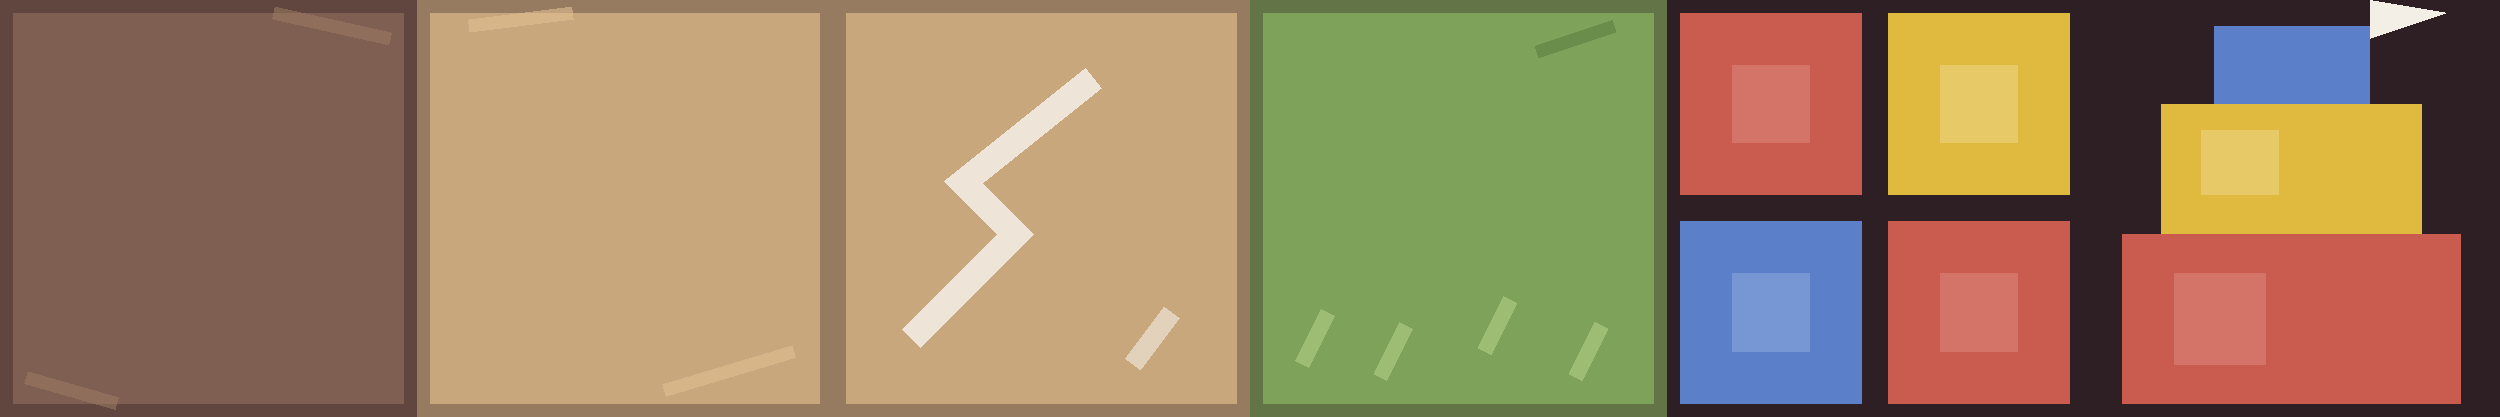
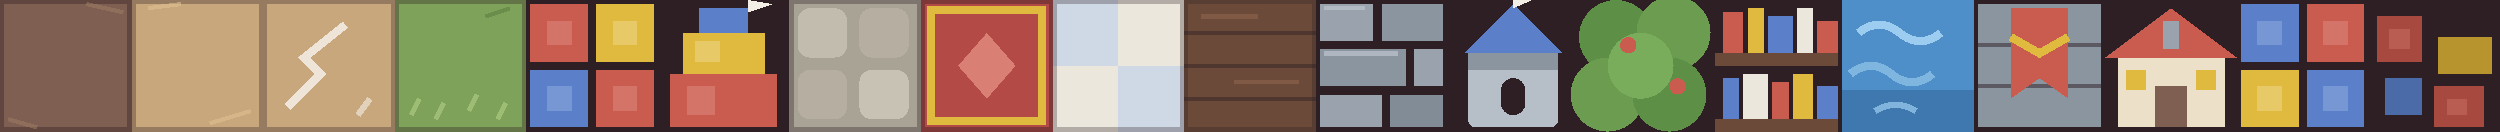
- <svg xmlns="http://www.w3.org/2000/svg" width="192" height="32" viewBox="0 0 192 32" shape-rendering="crispEdges">
+ <svg xmlns="http://www.w3.org/2000/svg" width="608" height="32" viewBox="0 0 608 32" shape-rendering="crispEdges">
  <rect x="0" y="0" width="32" height="32" fill="#7f5f51" />
  <rect x="0.5" y="0.5" width="31" height="31" fill="none" stroke="#2e1f24" stroke-opacity="0.38" />
  <path d="M2 29 L9 31 M21 1 L30 3" stroke="#9d7a62" stroke-width="1" stroke-opacity="0.55" />
  <rect x="32" y="0" width="32" height="32" fill="#c9a77d" />
  <rect x="32.5" y="0.5" width="31" height="31" fill="none" stroke="#2e1f24" stroke-opacity="0.32" />
  <path d="M36 2 L44 1 M51 30 L61 27" stroke="#e0c093" stroke-width="1" stroke-opacity="0.58" />
  <rect x="64" y="0" width="32" height="32" fill="#c9a77d" />
  <rect x="64.5" y="0.5" width="31" height="31" fill="none" stroke="#2e1f24" stroke-opacity="0.32" />
  <path d="M70 26 L78 18 L74 14 L84 6" stroke="#f4efe6" stroke-width="2" stroke-opacity="0.85" fill="none" />
  <path d="M87 28 L90 24" stroke="#f4efe6" stroke-width="1.5" stroke-opacity="0.6" />
  <rect x="96" y="0" width="32" height="32" fill="#7fa25a" />
  <rect x="96.5" y="0.5" width="31" height="31" fill="none" stroke="#2e1f24" stroke-opacity="0.34" />
  <path d="M100 28 L102 24 M106 29 L108 25 M114 27 L116 23 M121 29 L123 25" stroke="#a5c47b" stroke-width="1.2" stroke-opacity="0.8" />
  <path d="M118 4 L124 2" stroke="#5e7f42" stroke-width="1" stroke-opacity="0.6" />
  <rect x="128" y="0" width="32" height="32" fill="#2e1f24" />
  <rect x="129" y="1" width="14" height="14" fill="#c95b4f" />
  <rect x="145" y="1" width="14" height="14" fill="#e0b93f" />
  <rect x="129" y="17" width="14" height="14" fill="#5b7fc9" />
  <rect x="145" y="17" width="14" height="14" fill="#c95b4f" />
  <rect x="133" y="5" width="6" height="6" fill="#d97f74" fill-opacity="0.7" />
  <rect x="149" y="21" width="6" height="6" fill="#d97f74" fill-opacity="0.7" />
  <rect x="149" y="5" width="6" height="6" fill="#ecd07a" fill-opacity="0.7" />
  <rect x="133" y="21" width="6" height="6" fill="#82a0d9" fill-opacity="0.7" />
  <rect x="160" y="0" width="32" height="32" fill="#2e1f24" />
  <rect x="163" y="18" width="26" height="13" fill="#c95b4f" />
  <rect x="166" y="8" width="20" height="10" fill="#e0b93f" />
  <rect x="170" y="2" width="12" height="6" fill="#5b7fc9" />
  <path d="M182 2 L182 0 L188 1 L182 3 Z" fill="#f4efe6" />
  <rect x="167" y="21" width="7" height="7" fill="#d97f74" fill-opacity="0.7" />
  <rect x="169" y="10" width="6" height="5" fill="#ecd07a" fill-opacity="0.7" />
+   <rect x="192" y="0" width="32" height="32" fill="#a9a396" />
+   <rect x="192.5" y="0.5" width="31" height="31" fill="none" stroke="#2e1f24" stroke-opacity="0.34" />
+   <rect x="194" y="2" width="12" height="12" rx="3" fill="#c2bcae" />
+   <rect x="209" y="2" width="12" height="12" rx="3" fill="#b6afa1" />
+   <rect x="194" y="17" width="12" height="12" rx="3" fill="#b6afa1" />
+   <rect x="209" y="17" width="12" height="12" rx="3" fill="#c8c2b4" />
+   <rect x="224" y="0" width="32" height="32" fill="#b34a45" />
+   <rect x="226.5" y="2.5" width="27" height="27" fill="none" stroke="#e0b93f" stroke-width="2" />
+   <path d="M240 8 L247 16 L240 24 L233 16 Z" fill="#d97f74" />
+   <rect x="224.5" y="0.5" width="31" height="31" fill="none" stroke="#2e1f24" stroke-opacity="0.4" />
+   <rect x="256" y="0" width="32" height="32" fill="#ece7dd" />
+   <rect x="256" y="0" width="16" height="16" fill="#cfd9e6" />
+   <rect x="272" y="16" width="16" height="16" fill="#cfd9e6" />
+   <rect x="256.5" y="0.5" width="31" height="31" fill="none" stroke="#2e1f24" stroke-opacity="0.3" />
+   <rect x="288" y="0" width="32" height="32" fill="#6b4a3a" />
+   <path d="M288 8 H320 M288 16 H320 M288 24 H320" stroke="#2e1f24" stroke-opacity="0.45" stroke-width="1" />
+   <path d="M292 4 L306 4 M300 20 L316 20" stroke="#8a6249" stroke-width="1" stroke-opacity="0.7" />
+   <rect x="288.5" y="0.5" width="31" height="31" fill="none" stroke="#2e1f24" stroke-opacity="0.3" />
+   <rect x="320" y="0" width="32" height="32" fill="#2e1f24" />
+   <rect x="321" y="1" width="13" height="9" fill="#9aa3ad" />
+   <rect x="336" y="1" width="15" height="9" fill="#8b95a0" />
+   <rect x="321" y="12" width="21" height="9" fill="#8b95a0" />
+   <rect x="344" y="12" width="7" height="9" fill="#9aa3ad" />
+   <rect x="321" y="23" width="15" height="8" fill="#9aa3ad" />
+   <rect x="338" y="23" width="13" height="8" fill="#828c97" />
+   <path d="M322 2 H332 M322 13 H340" stroke="#b6bec8" stroke-width="1" stroke-opacity="0.8" />
+   <rect x="352" y="0" width="32" height="32" fill="#2e1f24" />
+   <rect x="357" y="13" width="22" height="18" rx="2" fill="#b6bec8" />
+   <rect x="357" y="13" width="22" height="4" fill="#8b95a0" />
+   <path d="M368 1 L380 13 L356 13 Z" fill="#5b7fc9" />
+   <path d="M368 1 L368 -3 L375 -1 L368 2 Z" fill="#f4efe6" />
+   <rect x="365" y="19" width="6" height="9" rx="3" fill="#2e1f24" />
+   <rect x="384" y="0" width="32" height="32" fill="#2e1f24" />
+   <circle cx="393" cy="9" r="9" fill="#5e8f46" />
+   <circle cx="407" cy="8" r="9" fill="#6b9c50" />
+   <circle cx="391" cy="23" r="9" fill="#6b9c50" />
+   <circle cx="406" cy="23" r="9" fill="#5e8f46" />
+   <circle cx="399" cy="16" r="8" fill="#79ad5c" />
+   <circle cx="396" cy="11" r="2" fill="#c95b4f" />
+   <circle cx="408" cy="21" r="2" fill="#c95b4f" />
+   <rect x="416" y="0" width="32" height="32" fill="#2e1f24" />
+   <rect x="417" y="13" width="30" height="3" fill="#6b4a3a" />
+   <rect x="417" y="29" width="30" height="3" fill="#6b4a3a" />
+   <rect x="419" y="3" width="5" height="10" fill="#c95b4f" />
+   <rect x="425" y="2" width="4" height="11" fill="#e0b93f" />
+   <rect x="430" y="4" width="6" height="9" fill="#5b7fc9" />
+   <rect x="437" y="2" width="4" height="11" fill="#ece7dd" />
+   <rect x="442" y="5" width="5" height="8" fill="#c95b4f" />
+   <rect x="419" y="19" width="4" height="10" fill="#5b7fc9" />
+   <rect x="424" y="18" width="6" height="11" fill="#ece7dd" />
+   <rect x="431" y="20" width="4" height="9" fill="#c95b4f" />
+   <rect x="436" y="18" width="5" height="11" fill="#e0b93f" />
+   <rect x="442" y="21" width="5" height="8" fill="#5b7fc9" />
+   <rect x="448" y="0" width="32" height="32" fill="#4f8fc9" />
+   <rect x="448" y="22" width="32" height="10" fill="#3f78ae" />
+   <path d="M452 8 q5 -4 10 0 q5 4 10 0" stroke="#9ccdf0" stroke-width="2" fill="none" />
+   <path d="M450 18 q5 -4 10 0 q5 4 10 0" stroke="#7fb6e0" stroke-width="2" fill="none" />
+   <path d="M456 27 q5 -3 10 0" stroke="#9ccdf0" stroke-width="1.5" fill="none" stroke-opacity="0.7" />
+   <rect x="480" y="0" width="32" height="32" fill="#2e1f24" />
+   <rect x="481" y="1" width="30" height="30" fill="#8b95a0" />
+   <path d="M481 11 H511 M481 21 H511" stroke="#2e1f24" stroke-opacity="0.5" stroke-width="1" />
+   <path d="M489 2 L503 2 L503 24 L496 19 L489 24 Z" fill="#c95b4f" />
+   <path d="M489 9 L496 13 L503 9" stroke="#e0b93f" stroke-width="2" fill="none" />
+   <rect x="512" y="0" width="32" height="32" fill="#2e1f24" />
+   <rect x="515" y="13" width="26" height="18" fill="#ece0c8" />
+   <path d="M512 14 L528 2 L544 14 Z" fill="#c95b4f" />
+   <rect x="524" y="21" width="8" height="10" fill="#7f5f51" />
+   <rect x="517" y="17" width="5" height="5" fill="#e0b93f" />
+   <rect x="534" y="17" width="5" height="5" fill="#e0b93f" />
+   <rect x="526" y="5" width="4" height="7" fill="#9aa3ad" />
+   <rect x="544" y="0" width="32" height="32" fill="#2e1f24" />
+   <rect x="545" y="1" width="14" height="14" fill="#5b7fc9" />
+   <rect x="561" y="1" width="14" height="14" fill="#c95b4f" />
+   <rect x="545" y="17" width="14" height="14" fill="#e0b93f" />
+   <rect x="561" y="17" width="14" height="14" fill="#5b7fc9" />
+   <rect x="549" y="5" width="6" height="6" fill="#82a0d9" fill-opacity="0.7" />
+   <rect x="565" y="21" width="6" height="6" fill="#82a0d9" fill-opacity="0.7" />
+   <rect x="565" y="5" width="6" height="6" fill="#d97f74" fill-opacity="0.7" />
+   <rect x="549" y="21" width="6" height="6" fill="#ecd07a" fill-opacity="0.7" />
+   <rect x="576" y="0" width="32" height="32" fill="#2e1f24" />
+   <rect x="578" y="4" width="11" height="11" fill="#a8493f" />
+   <rect x="593" y="9" width="13" height="9" fill="#b8942f" />
+   <rect x="580" y="19" width="9" height="9" fill="#4a6aa8" />
+   <rect x="592" y="21" width="12" height="10" fill="#a8493f" />
+   <rect x="581" y="7" width="5" height="5" fill="#c46a5e" fill-opacity="0.6" />
+   <rect x="595" y="24" width="5" height="4" fill="#c46a5e" fill-opacity="0.6" />
</svg>
